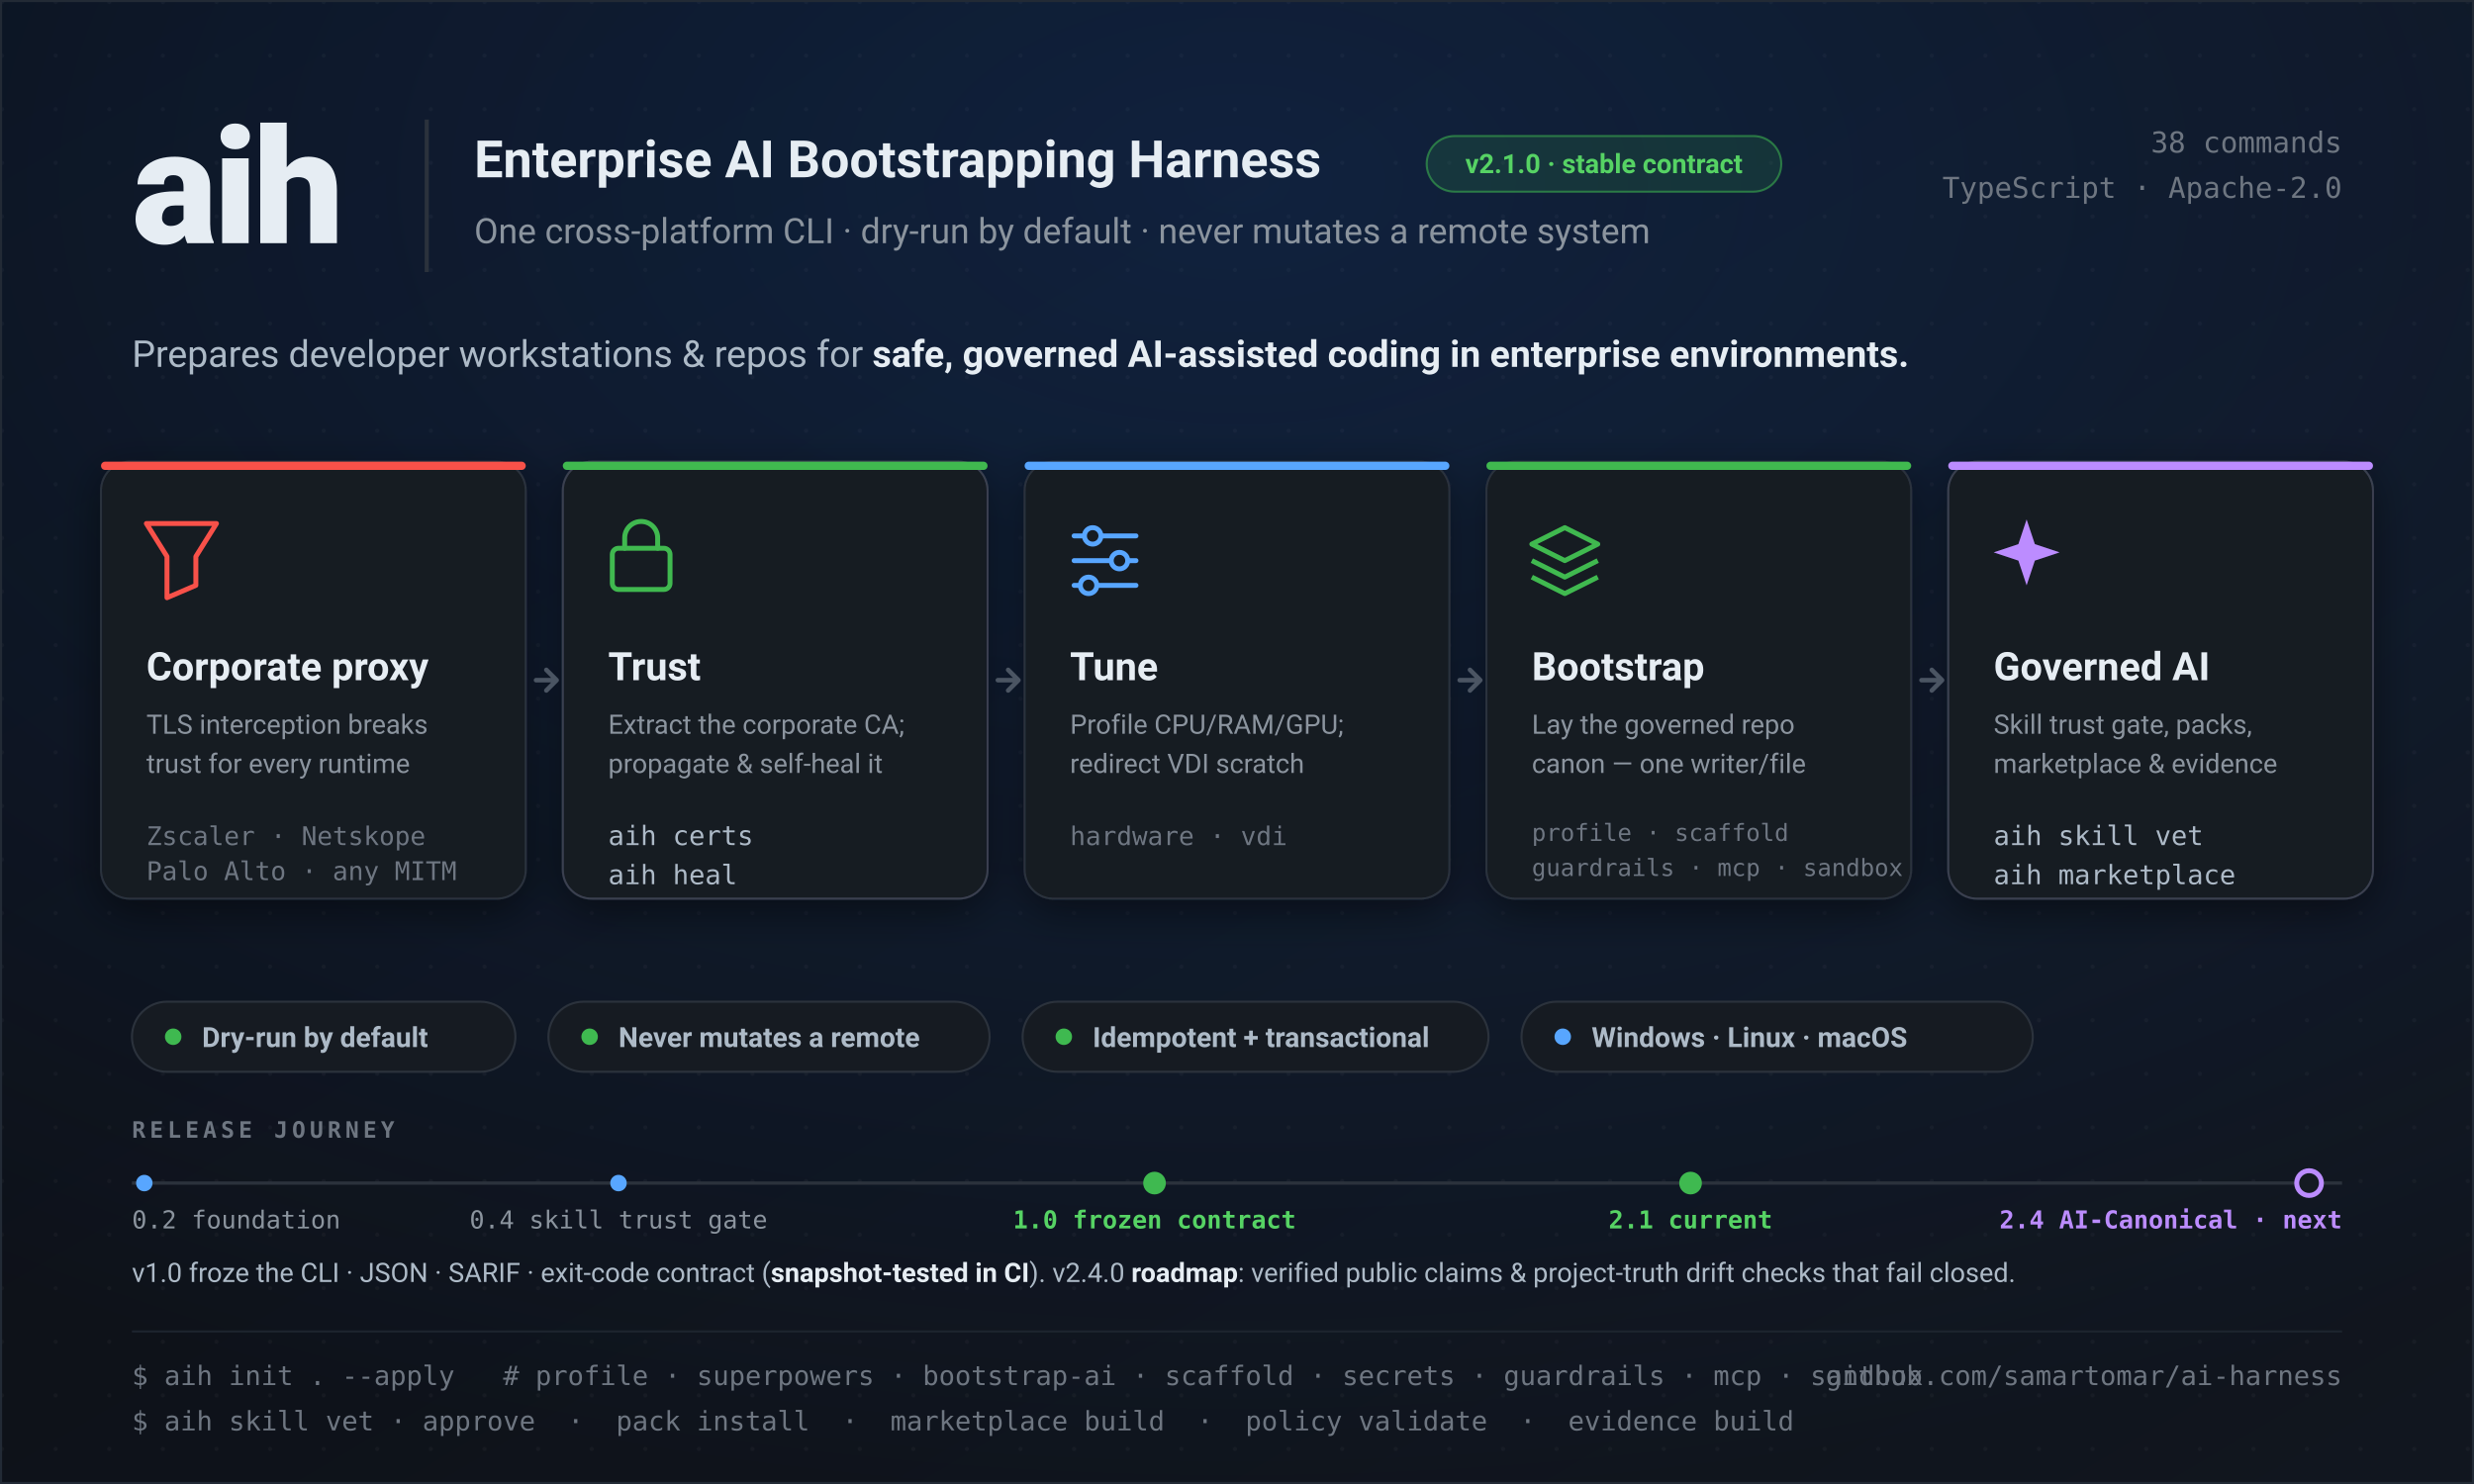
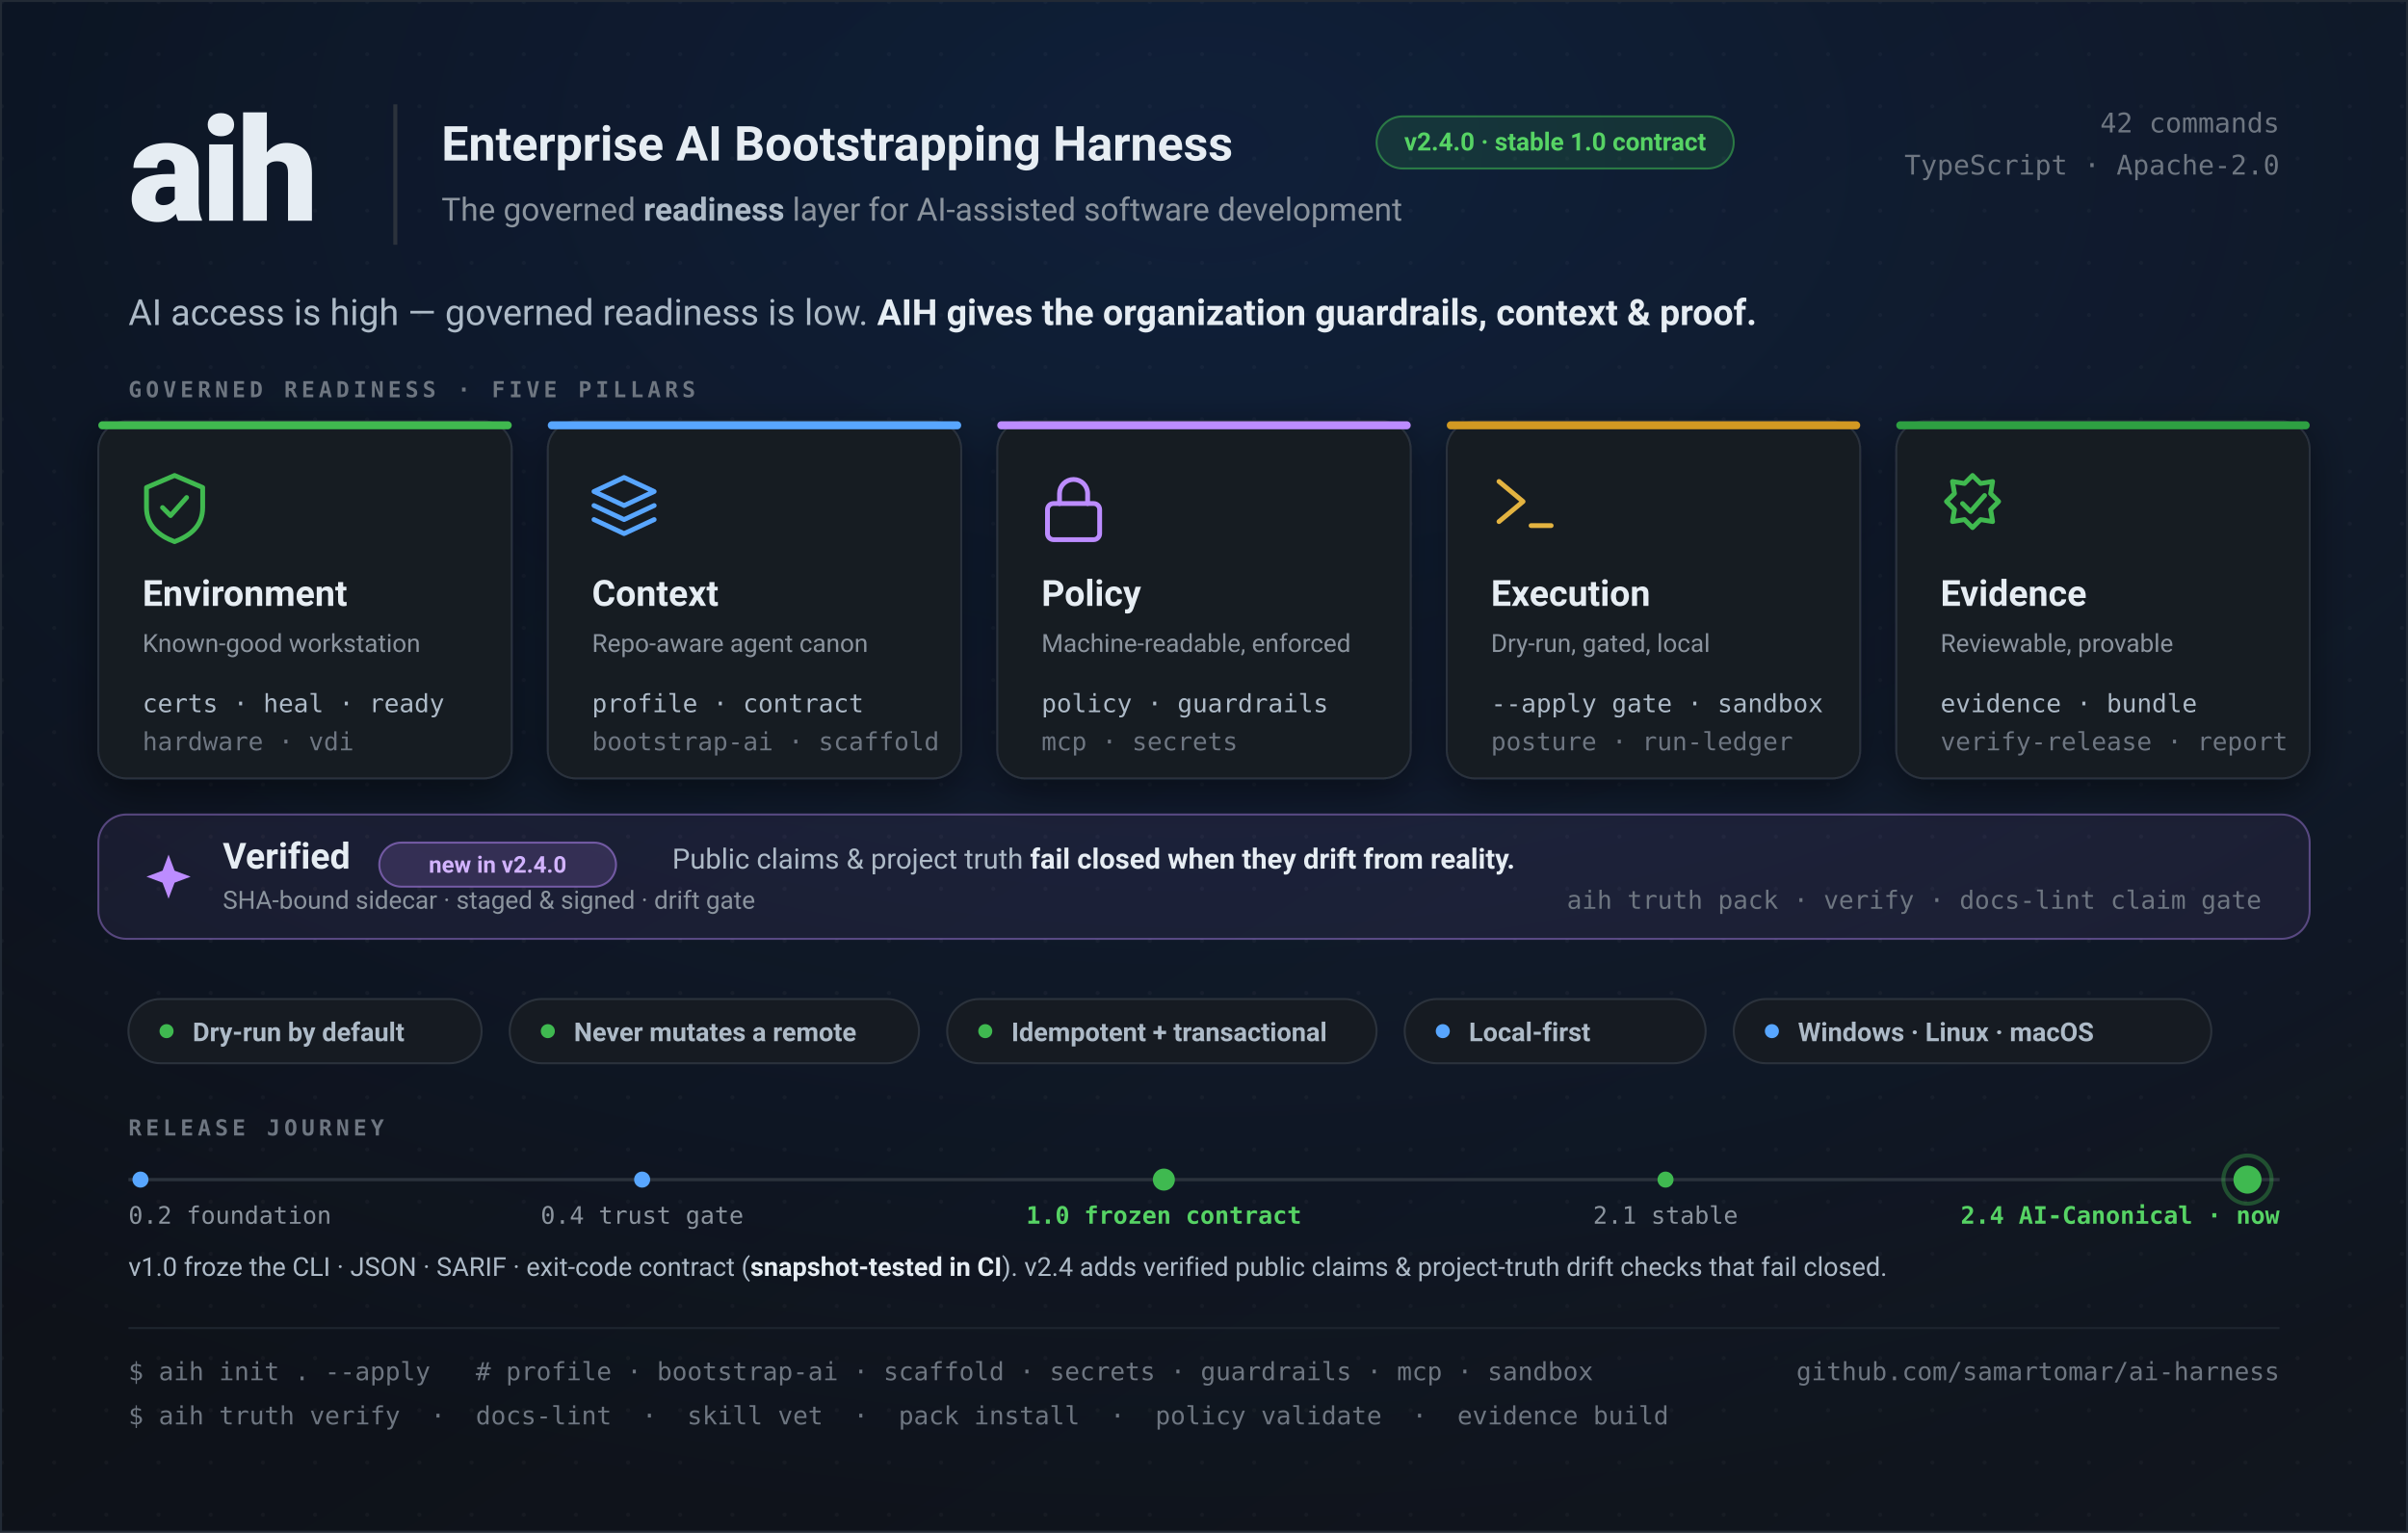
- <svg xmlns="http://www.w3.org/2000/svg" width="1200" height="720" viewBox="0 0 1200 720" font-family="ui-sans-serif, -apple-system, Segoe UI, Roboto, sans-serif">
+ <svg xmlns="http://www.w3.org/2000/svg" width="1200" height="764" viewBox="0 0 1200 764" role="img" font-family="ui-sans-serif, -apple-system, Segoe UI, Roboto, sans-serif">
  <defs>
    <linearGradient id="bg" x1="0" y1="0" x2="1" y2="1">
      <stop offset="0" stop-color="#0b0e14" />
      <stop offset="1" stop-color="#11161f" />
    </linearGradient>
-     <radialGradient id="glow" cx="0.5" cy="0.12" r="0.9">
-       <stop offset="0" stop-color="#1f6feb" stop-opacity="0.18" />
+     <radialGradient id="glow" cx="0.5" cy="0.1" r="0.9">
+       <stop offset="0" stop-color="#1f6feb" stop-opacity="0.16" />
      <stop offset="1" stop-color="#1f6feb" stop-opacity="0" />
    </radialGradient>
    <pattern id="dots" width="26" height="26" patternUnits="userSpaceOnUse">
      <circle cx="1" cy="1" r="1" fill="#ffffff" fill-opacity="0.035" />
    </pattern>
    <filter id="soft" x="-20%" y="-20%" width="140%" height="140%">
      <feDropShadow dx="0" dy="6" stdDeviation="10" flood-color="#000000" flood-opacity="0.45" />
    </filter>
  </defs>
-   <rect width="1200" height="720" fill="url(#bg)" />
-   <rect width="1200" height="720" fill="url(#dots)" />
-   <rect width="1200" height="720" fill="url(#glow)" />
-   <rect x="0.5" y="0.5" width="1199" height="719" rx="0" fill="none" stroke="#222a35" stroke-width="1" />
-   <text x="64" y="118" font-size="78" font-weight="800" fill="#e6edf3" letter-spacing="-2">aih</text>
-   <rect x="206" y="58" width="2" height="74" fill="#2b323c" />
-   <text x="230" y="86" font-size="25" font-weight="700" fill="#e6edf3">Enterprise AI Bootstrapping Harness</text>
-   <g transform="translate(692,66)">
-     <rect width="172" height="27" rx="13.5" fill="#3fb950" fill-opacity="0.14" stroke="#3fb950" stroke-opacity="0.55" />
-     <text x="86" y="18" font-size="13" font-weight="700" fill="#56d364" text-anchor="middle">v2.1.0 · stable contract</text>
+   <rect width="1200" height="764" fill="url(#bg)" />
+   <rect width="1200" height="764" fill="url(#dots)" />
+   <rect width="1200" height="764" fill="url(#glow)" />
+   <rect x="0.5" y="0.5" width="1199" height="763" fill="none" stroke="#222a35" stroke-width="1" />
+   <text x="64" y="110" font-size="72" font-weight="800" fill="#e6edf3" letter-spacing="-2">aih</text>
+   <rect x="196" y="52" width="2" height="70" fill="#2b323c" />
+   <text x="220" y="80" font-size="24" font-weight="700" fill="#e6edf3">Enterprise AI Bootstrapping Harness</text>
+   <g transform="translate(686,58)">
+     <rect width="178" height="26" rx="13" fill="#3fb950" fill-opacity="0.14" stroke="#3fb950" stroke-opacity="0.55" />
+     <text x="89" y="17" font-size="12.5" font-weight="700" fill="#56d364" text-anchor="middle">v2.4.0 · stable 1.0 contract</text>
  </g>
-   <text x="230" y="118" font-size="17" fill="#8b949e">One cross-platform CLI · dry-run by default · never mutates a remote system</text>
-   <g transform="translate(1136,74)" text-anchor="end">
-     <text x="0" y="0" font-size="14" fill="#6e7681" font-family="ui-monospace, SFMono-Regular, Menlo, monospace">38 commands</text>
-     <text x="0" y="22" font-size="14" fill="#6e7681" font-family="ui-monospace, SFMono-Regular, Menlo, monospace">TypeScript · Apache-2.0</text>
+   <text x="220" y="110" font-size="16" fill="#8b949e">The governed <tspan fill="#adbac7" font-weight="600">readiness</tspan> layer for AI-assisted software development</text>
+   <g transform="translate(1136,66)" text-anchor="end" font-family="ui-monospace, SFMono-Regular, Menlo, monospace">
+     <text x="0" y="0" font-size="13.5" fill="#6e7681">42 commands</text>
+     <text x="0" y="21" font-size="13.5" fill="#6e7681">TypeScript · Apache-2.0</text>
  </g>
-   <text x="64" y="178" font-size="18" fill="#adbac7">Prepares developer workstations &amp; repos for <tspan fill="#e6edf3" font-weight="600">safe, governed AI-assisted coding in enterprise environments.</tspan>
+   <text x="64" y="162" font-size="18" fill="#adbac7">AI access is high — governed readiness is low. <tspan fill="#e6edf3" font-weight="600">AIH gives the organization guardrails, context &amp; proof.</tspan>
  </text>
+   <text x="64" y="198" font-size="11" font-weight="700" fill="#6e7681" letter-spacing="2" font-family="ui-monospace, Menlo, monospace">GOVERNED READINESS · FIVE PILLARS</text>
  <g filter="url(#soft)">
-     <g transform="translate(49,224)">
-       <rect width="206" height="212" rx="14" fill="#151a22" stroke="#2b323c" />
-       <rect width="206" height="4" rx="2" fill="#f85149" />
-       <g transform="translate(22,30)" stroke="#f85149" stroke-width="2.4" fill="none" stroke-linejoin="round" stroke-linecap="round">
-         <path d="M0 0 H34 L24 16 V30 L10 36 V16 Z" />
+     <g transform="translate(49,210)">
+       <rect width="206" height="178" rx="14" fill="#151a22" stroke="#2b323c" />
+       <rect width="206" height="4" rx="2" fill="#3fb950" />
+       <g transform="translate(22,26)" stroke="#3fb950" stroke-width="2.4" fill="none" stroke-linecap="round" stroke-linejoin="round">
+         <path d="M16 1 L30 7 V17 C30 26 24 31 16 34 C8 31 2 26 2 17 V7 Z" />
+         <path d="M10 17 l4 4 l8 -9" />
      </g>
-       <text x="22" y="106" font-size="19" font-weight="700" fill="#e6edf3">Corporate proxy</text>
-       <text x="22" y="132" font-size="13" fill="#8b949e">TLS interception breaks</text>
-       <text x="22" y="151" font-size="13" fill="#8b949e">trust for every runtime</text>
-       <text x="22" y="186" font-size="12.5" fill="#6e7681" font-family="ui-monospace, Menlo, monospace">Zscaler · Netskope</text>
-       <text x="22" y="203" font-size="12.5" fill="#6e7681" font-family="ui-monospace, Menlo, monospace">Palo Alto · any MITM</text>
+       <text x="22" y="92" font-size="18" font-weight="700" fill="#e6edf3">Environment</text>
+       <text x="22" y="115" font-size="12.5" fill="#8b949e">Known-good workstation</text>
+       <text x="22" y="145" font-size="12.5" fill="#adbac7" font-family="ui-monospace, Menlo, monospace">certs · heal · ready</text>
+       <text x="22" y="164" font-size="12.5" fill="#6e7681" font-family="ui-monospace, Menlo, monospace">hardware · vdi</text>
    </g>
-     <g transform="translate(273,224)">
-       <rect width="206" height="212" rx="14" fill="#151a22" stroke="#3a4150" />
-       <rect width="206" height="4" rx="2" fill="#3fb950" />
-       <g transform="translate(22,28)" stroke="#3fb950" stroke-width="2.4" fill="none" stroke-linecap="round">
-         <rect x="2" y="14" width="28" height="20" rx="3" />
-         <path d="M8 14 V9 a8 8 0 0 1 16 0 V14" />
+     <g transform="translate(273,210)">
+       <rect width="206" height="178" rx="14" fill="#151a22" stroke="#2b323c" />
+       <rect width="206" height="4" rx="2" fill="#58a6ff" />
+       <g transform="translate(22,26)" stroke="#58a6ff" stroke-width="2.4" fill="none" stroke-linejoin="round" stroke-linecap="round">
+         <path d="M16 2 L31 9 L16 16 L1 9 Z" />
+         <path d="M1 16 L16 23 L31 16" />
+         <path d="M1 23 L16 30 L31 23" />
      </g>
-       <text x="22" y="106" font-size="19" font-weight="700" fill="#e6edf3">Trust</text>
-       <text x="22" y="132" font-size="13" fill="#8b949e">Extract the corporate CA;</text>
-       <text x="22" y="151" font-size="13" fill="#8b949e">propagate &amp; self-heal it</text>
-       <g transform="translate(22,172)">
-         <text x="0" y="14" font-size="13" fill="#adbac7" font-family="ui-monospace, Menlo, monospace">aih certs</text>
-         <text x="0" y="33" font-size="13" fill="#adbac7" font-family="ui-monospace, Menlo, monospace">aih heal</text>
+       <text x="22" y="92" font-size="18" font-weight="700" fill="#e6edf3">Context</text>
+       <text x="22" y="115" font-size="12.5" fill="#8b949e">Repo-aware agent canon</text>
+       <text x="22" y="145" font-size="12.5" fill="#adbac7" font-family="ui-monospace, Menlo, monospace">profile · contract</text>
+       <text x="22" y="164" font-size="12.5" fill="#6e7681" font-family="ui-monospace, Menlo, monospace">bootstrap-ai · scaffold</text>
+     </g>
+     <g transform="translate(497,210)">
+       <rect width="206" height="178" rx="14" fill="#151a22" stroke="#2b323c" />
+       <rect width="206" height="4" rx="2" fill="#bc8cff" />
+       <g transform="translate(22,26)" stroke="#bc8cff" stroke-width="2.4" fill="none" stroke-linecap="round" stroke-linejoin="round">
+         <rect x="3" y="15" width="26" height="18" rx="3" />
+         <path d="M9 15 V10 a7 7 0 0 1 14 0 V15" />
      </g>
+       <text x="22" y="92" font-size="18" font-weight="700" fill="#e6edf3">Policy</text>
+       <text x="22" y="115" font-size="12.5" fill="#8b949e">Machine-readable, enforced</text>
+       <text x="22" y="145" font-size="12.5" fill="#adbac7" font-family="ui-monospace, Menlo, monospace">policy · guardrails</text>
+       <text x="22" y="164" font-size="12.5" fill="#6e7681" font-family="ui-monospace, Menlo, monospace">mcp · secrets</text>
    </g>
-     <g transform="translate(497,224)">
-       <rect width="206" height="212" rx="14" fill="#151a22" stroke="#2b323c" />
-       <rect width="206" height="4" rx="2" fill="#58a6ff" />
-       <g transform="translate(22,30)" stroke="#58a6ff" stroke-width="2.4" fill="none" stroke-linecap="round">
-         <path d="M2 6 H32 M2 18 H32 M2 30 H32" />
-         <circle cx="11" cy="6" r="4" fill="#151a22" />
-         <circle cx="24" cy="18" r="4" fill="#151a22" />
-         <circle cx="9" cy="30" r="4" fill="#151a22" />
+     <g transform="translate(721,210)">
+       <rect width="206" height="178" rx="14" fill="#151a22" stroke="#2b323c" />
+       <rect width="206" height="4" rx="2" fill="#d29922" />
+       <g transform="translate(22,26)" stroke="#e3b341" stroke-width="2.4" fill="none" stroke-linecap="round" stroke-linejoin="round">
+         <path d="M4 4 l12 10 l-12 10" />
+         <path d="M20 26 h10" />
      </g>
-       <text x="22" y="106" font-size="19" font-weight="700" fill="#e6edf3">Tune</text>
-       <text x="22" y="132" font-size="13" fill="#8b949e">Profile CPU/RAM/GPU;</text>
-       <text x="22" y="151" font-size="13" fill="#8b949e">redirect VDI scratch</text>
-       <text x="22" y="186" font-size="12.5" fill="#6e7681" font-family="ui-monospace, Menlo, monospace">hardware · vdi</text>
+       <text x="22" y="92" font-size="18" font-weight="700" fill="#e6edf3">Execution</text>
+       <text x="22" y="115" font-size="12.5" fill="#8b949e">Dry-run, gated, local</text>
+       <text x="22" y="145" font-size="12.5" fill="#adbac7" font-family="ui-monospace, Menlo, monospace">--apply gate · sandbox</text>
+       <text x="22" y="164" font-size="12.5" fill="#6e7681" font-family="ui-monospace, Menlo, monospace">posture · run-ledger</text>
    </g>
-     <g transform="translate(721,224)">
-       <rect width="206" height="212" rx="14" fill="#151a22" stroke="#2b323c" />
-       <rect width="206" height="4" rx="2" fill="#3fb950" />
-       <g transform="translate(22,28)" stroke="#3fb950" stroke-width="2.4" fill="none" stroke-linejoin="round">
-         <path d="M16 4 L32 12 L16 20 L0 12 Z" />
-         <path d="M0 20 L16 28 L32 20" />
-         <path d="M0 28 L16 36 L32 28" />
+     <g transform="translate(945,210)">
+       <rect width="206" height="178" rx="14" fill="#151a22" stroke="#2b323c" />
+       <rect width="206" height="4" rx="2" fill="#2ea043" />
+       <g transform="translate(22,25)" stroke="#3fb950" stroke-width="2.4" fill="none" stroke-linecap="round" stroke-linejoin="round">
+         <path d="M16 2 l4 4 l6 -1 l-1 6 l4 4 l-4 4 l1 6 l-6 -1 l-4 4 l-4 -4 l-6 1 l1 -6 l-4 -4 l4 -4 l-1 -6 l6 1 Z" />
+         <path d="M11 16 l4 4 l7 -8" />
      </g>
-       <text x="22" y="106" font-size="19" font-weight="700" fill="#e6edf3">Bootstrap</text>
-       <text x="22" y="132" font-size="13" fill="#8b949e">Lay the governed repo</text>
-       <text x="22" y="151" font-size="13" fill="#8b949e">canon — one writer/file</text>
-       <text x="22" y="184" font-size="11.5" fill="#6e7681" font-family="ui-monospace, Menlo, monospace">profile · scaffold</text>
-       <text x="22" y="201" font-size="11.5" fill="#6e7681" font-family="ui-monospace, Menlo, monospace">guardrails · mcp · sandbox</text>
-     </g>
-     <g transform="translate(945,224)">
-       <rect width="206" height="212" rx="14" fill="#151a22" stroke="#3a4150" />
-       <rect width="206" height="4" rx="2" fill="#bc8cff" />
-       <g transform="translate(22,28)" fill="#bc8cff">
-         <path d="M16 0 L20 12 L32 16 L20 20 L16 32 L12 20 L0 16 L12 12 Z" />
-       </g>
-       <text x="22" y="106" font-size="19" font-weight="700" fill="#e6edf3">Governed AI</text>
-       <text x="22" y="132" font-size="13" fill="#8b949e">Skill trust gate, packs,</text>
-       <text x="22" y="151" font-size="13" fill="#8b949e">marketplace &amp; evidence</text>
-       <g transform="translate(22,172)">
-         <text x="0" y="14" font-size="13" fill="#adbac7" font-family="ui-monospace, Menlo, monospace">aih skill vet</text>
-         <text x="0" y="33" font-size="13" fill="#adbac7" font-family="ui-monospace, Menlo, monospace">aih marketplace</text>
-       </g>
+       <text x="22" y="92" font-size="18" font-weight="700" fill="#e6edf3">Evidence</text>
+       <text x="22" y="115" font-size="12.5" fill="#8b949e">Reviewable, provable</text>
+       <text x="22" y="145" font-size="12.5" fill="#adbac7" font-family="ui-monospace, Menlo, monospace">evidence · bundle</text>
+       <text x="22" y="164" font-size="12.5" fill="#6e7681" font-family="ui-monospace, Menlo, monospace">verify-release · report</text>
    </g>
  </g>
-   <g stroke="#4b5563" stroke-width="2.2" fill="none" stroke-linecap="round" stroke-linejoin="round">
-     <path d="M260 330 h10 m-5 -5 l5 5 l-5 5" />
-     <path d="M484 330 h10 m-5 -5 l5 5 l-5 5" />
-     <path d="M708 330 h10 m-5 -5 l5 5 l-5 5" />
-     <path d="M932 330 h10 m-5 -5 l5 5 l-5 5" />
+   <g transform="translate(49,406)">
+     <rect width="1102" height="62" rx="14" fill="#bc8cff" fill-opacity="0.07" stroke="#bc8cff" stroke-opacity="0.4" />
+     <g transform="translate(24,20)" fill="#bc8cff">
+       <path d="M11 0 L14 8 L22 11 L14 14 L11 22 L8 14 L0 11 L8 8 Z" />
+     </g>
+     <text x="62" y="27" font-size="18" font-weight="700" fill="#e6edf3">Verified</text>
+     <g transform="translate(140,14)">
+       <rect width="118" height="22" rx="11" fill="#bc8cff" fill-opacity="0.16" stroke="#bc8cff" stroke-opacity="0.5" />
+       <text x="59" y="15" font-size="11.5" font-weight="700" fill="#d2b3ff" text-anchor="middle">new in v2.4.0</text>
+     </g>
+     <text x="286" y="27" font-size="14" fill="#adbac7">Public claims &amp; project truth <tspan fill="#e6edf3" font-weight="600">fail closed when they drift from reality.</tspan>
+     </text>
+     <text x="1078" y="47" font-size="12.5" fill="#6e7681" text-anchor="end" font-family="ui-monospace, Menlo, monospace">aih truth pack · verify   ·   docs-lint claim gate</text>
+     <text x="62" y="47" font-size="12.5" fill="#8b949e">SHA-bound sidecar · staged &amp; signed · drift gate</text>
  </g>
-   <g transform="translate(64,486)" font-size="13.5" font-weight="600">
+   <g transform="translate(64,498)" font-size="13" font-weight="600">
    <g>
-       <rect width="186" height="34" rx="17" fill="#161b22" stroke="#2b323c" />
-       <circle cx="20" cy="17" r="4" fill="#3fb950" />
-       <text x="34" y="22" fill="#adbac7">Dry-run by default</text>
+       <rect width="176" height="32" rx="16" fill="#161b22" stroke="#2b323c" />
+       <circle cx="19" cy="16" r="3.5" fill="#3fb950" />
+       <text x="32" y="21" fill="#adbac7">Dry-run by default</text>
    </g>
-     <g transform="translate(202,0)">
-       <rect width="214" height="34" rx="17" fill="#161b22" stroke="#2b323c" />
-       <circle cx="20" cy="17" r="4" fill="#3fb950" />
-       <text x="34" y="22" fill="#adbac7">Never mutates a remote</text>
+     <g transform="translate(190,0)">
+       <rect width="204" height="32" rx="16" fill="#161b22" stroke="#2b323c" />
+       <circle cx="19" cy="16" r="3.5" fill="#3fb950" />
+       <text x="32" y="21" fill="#adbac7">Never mutates a remote</text>
    </g>
-     <g transform="translate(432,0)">
-       <rect width="226" height="34" rx="17" fill="#161b22" stroke="#2b323c" />
-       <circle cx="20" cy="17" r="4" fill="#3fb950" />
-       <text x="34" y="22" fill="#adbac7">Idempotent + transactional</text>
+     <g transform="translate(408,0)">
+       <rect width="214" height="32" rx="16" fill="#161b22" stroke="#2b323c" />
+       <circle cx="19" cy="16" r="3.5" fill="#3fb950" />
+       <text x="32" y="21" fill="#adbac7">Idempotent + transactional</text>
    </g>
-     <g transform="translate(674,0)">
-       <rect width="248" height="34" rx="17" fill="#161b22" stroke="#2b323c" />
-       <circle cx="20" cy="17" r="4" fill="#58a6ff" />
-       <text x="34" y="22" fill="#adbac7">Windows · Linux · macOS</text>
+     <g transform="translate(636,0)">
+       <rect width="150" height="32" rx="16" fill="#161b22" stroke="#2b323c" />
+       <circle cx="19" cy="16" r="3.5" fill="#58a6ff" />
+       <text x="32" y="21" fill="#adbac7">Local-first</text>
+     </g>
+     <g transform="translate(800,0)">
+       <rect width="238" height="32" rx="16" fill="#161b22" stroke="#2b323c" />
+       <circle cx="19" cy="16" r="3.5" fill="#58a6ff" />
+       <text x="32" y="21" fill="#adbac7">Windows · Linux · macOS</text>
    </g>
  </g>
  <g>
-     <text x="64" y="552" font-size="11" font-weight="700" fill="#6e7681" letter-spacing="2" font-family="ui-monospace, Menlo, monospace">RELEASE JOURNEY</text>
-     <line x1="64" y1="574" x2="1136" y2="574" stroke="#2b323c" stroke-width="1.6" />
-     <g fill="#8b949e">
-       <circle cx="70" cy="574" r="4" fill="#58a6ff" />
-       <circle cx="300" cy="574" r="4" fill="#58a6ff" />
-       <circle cx="560" cy="574" r="5.5" fill="#3fb950" />
-       <circle cx="820" cy="574" r="5.5" fill="#3fb950" />
-       <circle cx="1120" cy="574" r="6" fill="#151a22" stroke="#bc8cff" stroke-width="2.4" />
+     <text x="64" y="566" font-size="11" font-weight="700" fill="#6e7681" letter-spacing="2" font-family="ui-monospace, Menlo, monospace">RELEASE JOURNEY</text>
+     <line x1="64" y1="588" x2="1136" y2="588" stroke="#2b323c" stroke-width="1.6" />
+     <g>
+       <circle cx="70" cy="588" r="4" fill="#58a6ff" />
+       <circle cx="320" cy="588" r="4" fill="#58a6ff" />
+       <circle cx="580" cy="588" r="5.5" fill="#3fb950" />
+       <circle cx="830" cy="588" r="4" fill="#3fb950" />
+       <circle cx="1120" cy="588" r="7" fill="#3fb950" />
+       <circle cx="1120" cy="588" r="12" fill="none" stroke="#3fb950" stroke-opacity="0.35" stroke-width="2" />
    </g>
    <g font-size="12" fill="#8b949e" font-family="ui-monospace, Menlo, monospace">
-       <text x="64" y="596">0.2 foundation</text>
-       <text x="300" y="596" text-anchor="middle">0.4 skill trust gate</text>
-       <text x="560" y="596" text-anchor="middle" fill="#56d364" font-weight="700">1.0 frozen contract</text>
-       <text x="820" y="596" text-anchor="middle" fill="#56d364" font-weight="700">2.1 current</text>
-       <text x="1136" y="596" text-anchor="end" fill="#bc8cff" font-weight="700">2.4 AI-Canonical · next</text>
+       <text x="64" y="610">0.2 foundation</text>
+       <text x="320" y="610" text-anchor="middle">0.4 trust gate</text>
+       <text x="580" y="610" text-anchor="middle" fill="#56d364" font-weight="700">1.0 frozen contract</text>
+       <text x="830" y="610" text-anchor="middle">2.1 stable</text>
+       <text x="1136" y="610" text-anchor="end" fill="#56d364" font-weight="700">2.4 AI-Canonical · now</text>
    </g>
-     <text x="64" y="622" font-size="13" fill="#adbac7">v1.0 froze the CLI · JSON · SARIF · exit-code contract (<tspan fill="#e6edf3" font-weight="600">snapshot-tested in CI</tspan>). v2.4.0 <tspan fill="#e6edf3" font-weight="600">roadmap</tspan>: verified public claims &amp; project-truth drift checks that fail closed.</text>
+     <text x="64" y="636" font-size="13" fill="#adbac7">v1.0 froze the CLI · JSON · SARIF · exit-code contract (<tspan fill="#e6edf3" font-weight="600">snapshot-tested in CI</tspan>). v2.4 adds verified public claims &amp; project-truth drift checks that fail closed.</text>
  </g>
-   <line x1="64" y1="646" x2="1136" y2="646" stroke="#1d242e" />
-   <text x="64" y="672" font-size="13" fill="#6e7681" font-family="ui-monospace, SFMono-Regular, Menlo, monospace">$ aih init . --apply   #  profile · superpowers · bootstrap-ai · scaffold · secrets · guardrails · mcp · sandbox</text>
-   <text x="64" y="694" font-size="13" fill="#6e7681" font-family="ui-monospace, SFMono-Regular, Menlo, monospace">$ aih skill vet · approve  ·  pack install  ·  marketplace build  ·  policy validate  ·  evidence build</text>
-   <text x="1136" y="672" font-size="13" fill="#6e7681" text-anchor="end" font-family="ui-monospace, Menlo, monospace">github.com/samartomar/ai-harness</text>
+   <line x1="64" y1="662" x2="1136" y2="662" stroke="#1d242e" />
+   <text x="64" y="688" font-size="12.5" fill="#6e7681" font-family="ui-monospace, SFMono-Regular, Menlo, monospace">$ aih init . --apply   #  profile · bootstrap-ai · scaffold · secrets · guardrails · mcp · sandbox</text>
+   <text x="64" y="710" font-size="12.5" fill="#6e7681" font-family="ui-monospace, SFMono-Regular, Menlo, monospace">$ aih truth verify  ·  docs-lint  ·  skill vet  ·  pack install  ·  policy validate  ·  evidence build</text>
+   <text x="1136" y="688" font-size="12.5" fill="#6e7681" text-anchor="end" font-family="ui-monospace, Menlo, monospace">github.com/samartomar/ai-harness</text>
</svg>
